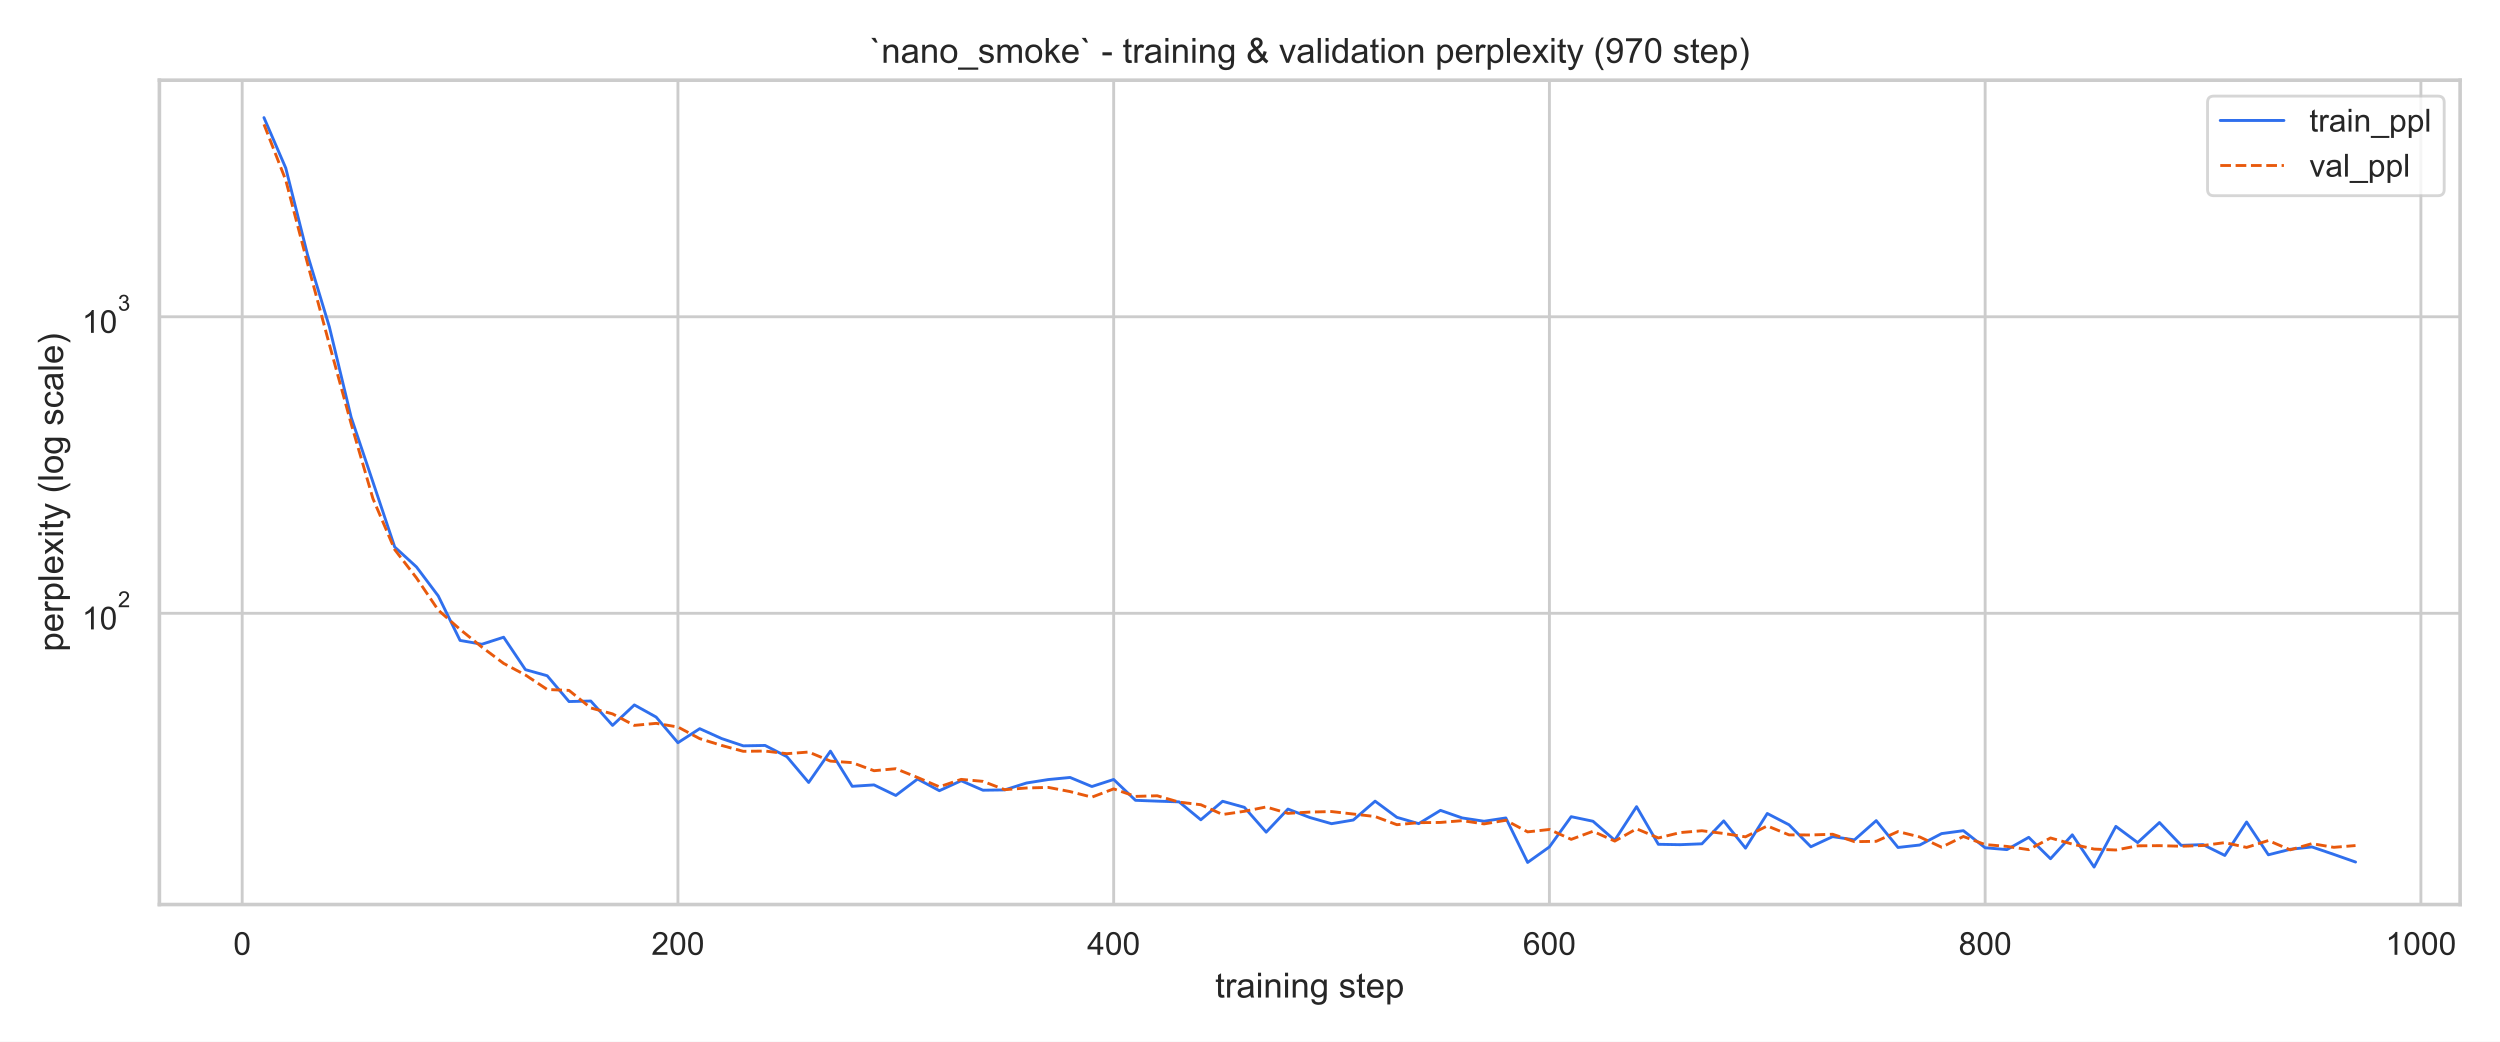
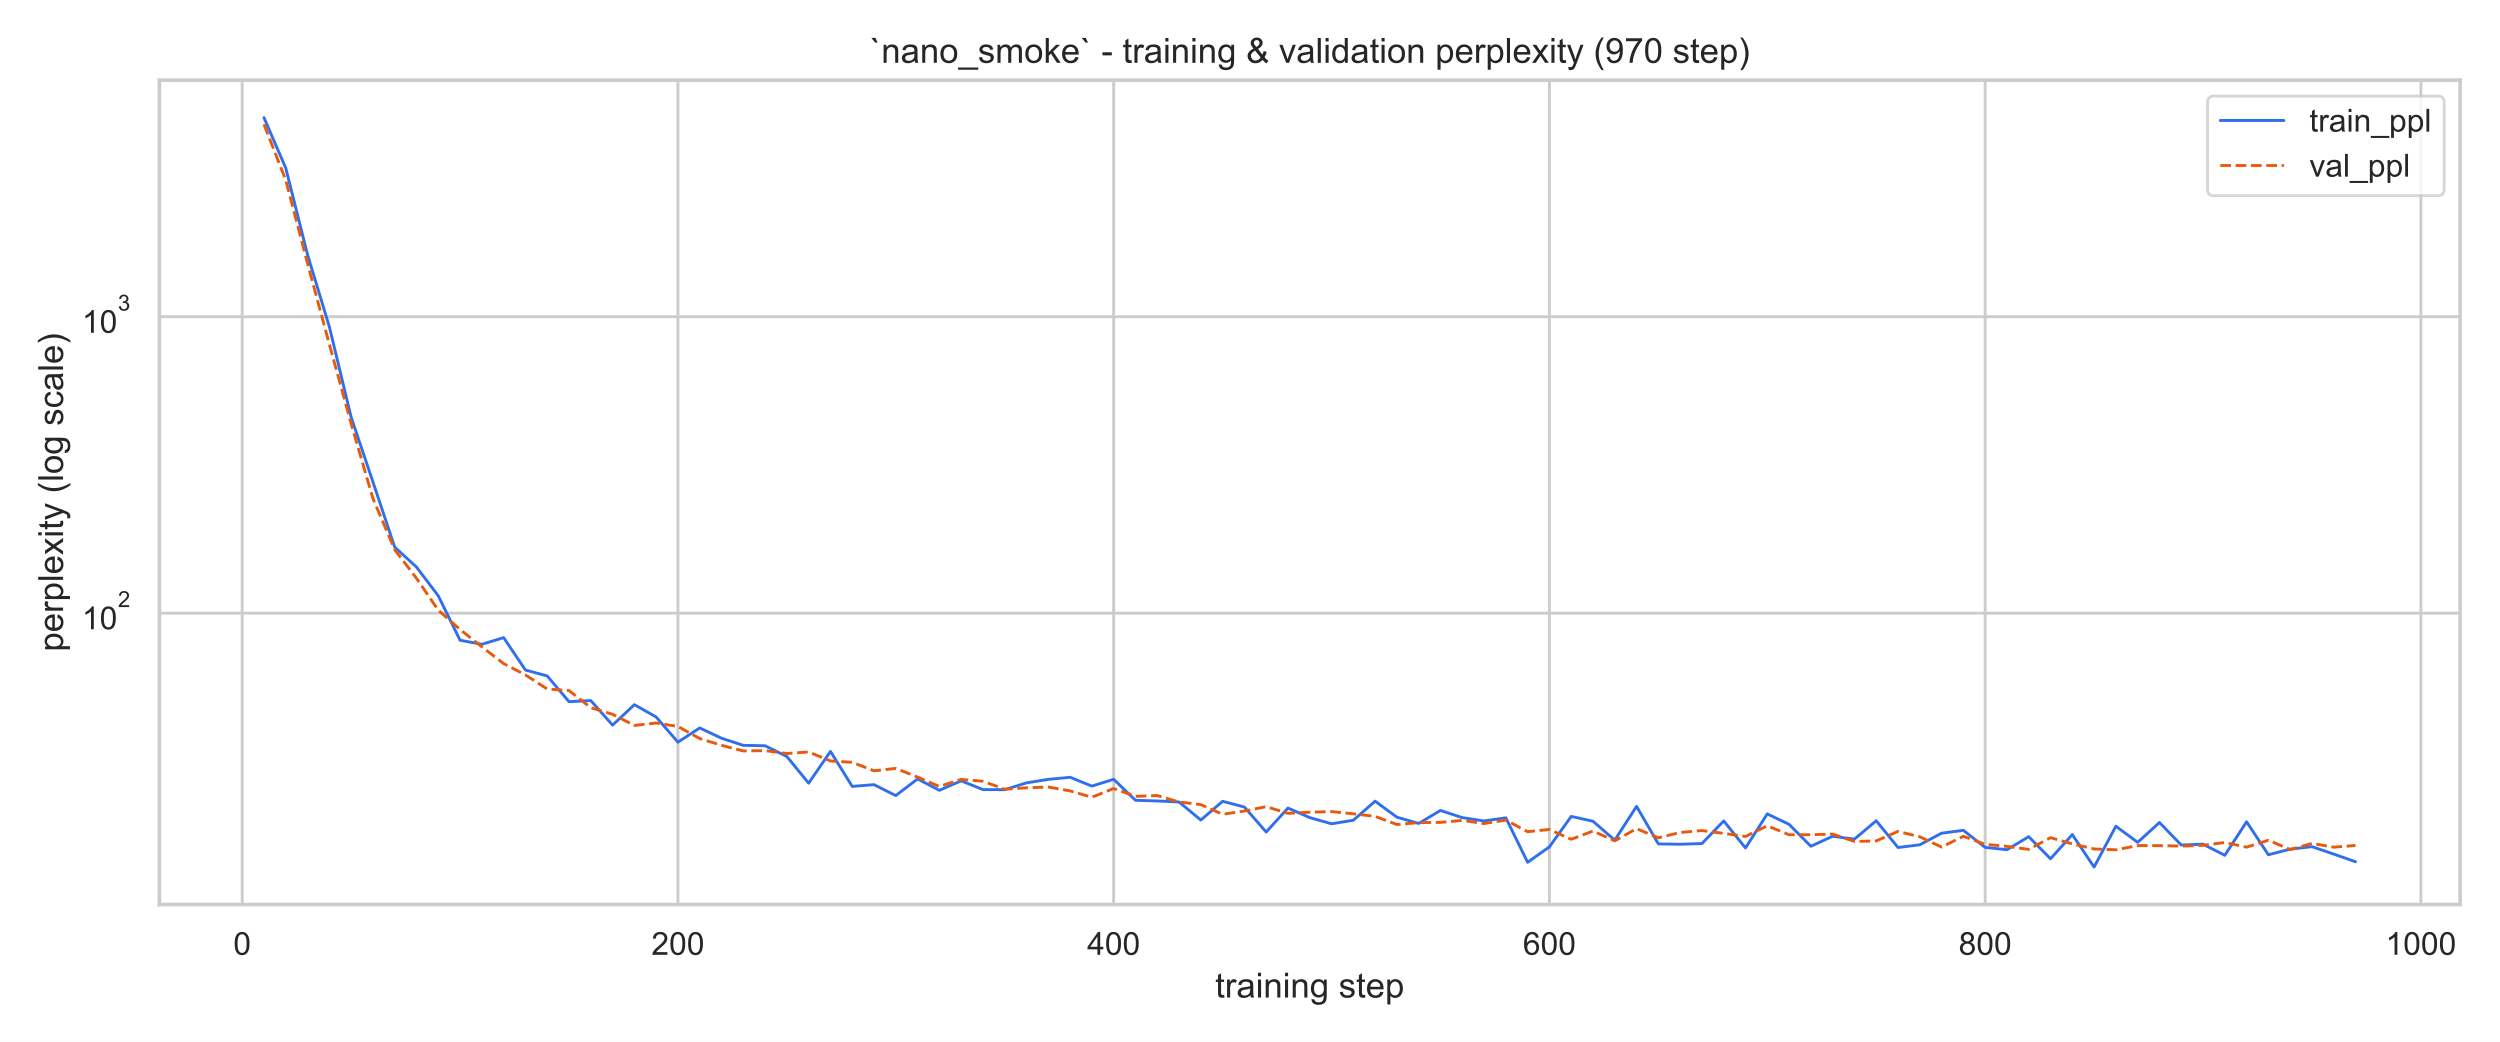
<svg xmlns="http://www.w3.org/2000/svg" xmlns:xlink="http://www.w3.org/1999/xlink" width="864pt" height="360pt" viewBox="0 0 864 360" version="1.1">
  <defs>
    <style type="text/css">*{stroke-linejoin: round; stroke-linecap: butt}</style>
  </defs>
  <g id="figure_1">
    <g id="patch_1">
      <path d="M 0 360  L 864 360  L 864 0  L 0 0  z " style="fill: #ffffff" />
    </g>
    <g id="axes_1">
      <g id="patch_2">
        <path d="M 55.087 312.604  L 850.214 312.604  L 850.214 27.712  L 55.087 27.712  z " style="fill: #ffffff" />
      </g>
      <g id="matplotlib.axis_1">
        <g id="xtick_1">
          <g id="line2d_1">
-             <path d="M 83.7 312.604  L 83.7 27.712  " clip-path="url(#p40134ab607)" style="fill: none; stroke: #cccccc; stroke-linecap: round" />
+             <path d="M 83.7 312.604  L 83.7 27.712  " clip-path="url(#pe32df5a89f)" style="fill: none; stroke: #cccccc; stroke-linecap: round" />
          </g>
          <g id="text_1">
            <g style="fill: #262626" transform="translate(80.64125 329.9773) scale(0.11 -0.11)">
              <defs>
                <path id="ArialMT-30" d="M 266 2259  Q 266 3072 433 3567  Q 600 4063 929 4331  Q 1259 4600 1759 4600  Q 2128 4600 2406 4451  Q 2684 4303 2865 4023  Q 3047 3744 3150 3342  Q 3253 2941 3253 2259  Q 3253 1453 3087 958  Q 2922 463 2592 192  Q 2263 -78 1759 -78  Q 1097 -78 719 397  Q 266 969 266 2259  z M 844 2259  Q 844 1131 1108 757  Q 1372 384 1759 384  Q 2147 384 2411 759  Q 2675 1134 2675 2259  Q 2675 3391 2411 3762  Q 2147 4134 1753 4134  Q 1366 4134 1134 3806  Q 844 3388 844 2259  z " transform="scale(0.015625)" />
              </defs>
              <use xlink:href="#ArialMT-30" />
            </g>
          </g>
        </g>
        <g id="xtick_2">
          <g id="line2d_2">
-             <path d="M 234.292 312.604  L 234.292 27.712  " clip-path="url(#p40134ab607)" style="fill: none; stroke: #cccccc; stroke-linecap: round" />
+             <path d="M 234.292 312.604  L 234.292 27.712  " clip-path="url(#pe32df5a89f)" style="fill: none; stroke: #cccccc; stroke-linecap: round" />
          </g>
          <g id="text_2">
            <g style="fill: #262626" transform="translate(225.1163 329.9773) scale(0.11 -0.11)">
              <defs>
                <path id="ArialMT-32" d="M 3222 541  L 3222 0  L 194 0  Q 188 203 259 391  Q 375 700 629 1000  Q 884 1300 1366 1694  Q 2113 2306 2375 2664  Q 2638 3022 2638 3341  Q 2638 3675 2398 3904  Q 2159 4134 1775 4134  Q 1369 4134 1125 3890  Q 881 3647 878 3216  L 300 3275  Q 359 3922 746 4261  Q 1134 4600 1788 4600  Q 2447 4600 2831 4234  Q 3216 3869 3216 3328  Q 3216 3053 3103 2787  Q 2991 2522 2730 2228  Q 2469 1934 1863 1422  Q 1356 997 1212 845  Q 1069 694 975 541  L 3222 541  z " transform="scale(0.015625)" />
              </defs>
              <use xlink:href="#ArialMT-32" />
              <use xlink:href="#ArialMT-30" transform="translate(55.61523 0)" />
              <use xlink:href="#ArialMT-30" transform="translate(111.2305 0)" />
            </g>
          </g>
        </g>
        <g id="xtick_3">
          <g id="line2d_3">
-             <path d="M 384.884 312.604  L 384.884 27.712  " clip-path="url(#p40134ab607)" style="fill: none; stroke: #cccccc; stroke-linecap: round" />
+             <path d="M 384.884 312.604  L 384.884 27.712  " clip-path="url(#pe32df5a89f)" style="fill: none; stroke: #cccccc; stroke-linecap: round" />
          </g>
          <g id="text_3">
            <g style="fill: #262626" transform="translate(375.7085 329.9773) scale(0.11 -0.11)">
              <defs>
                <path id="ArialMT-34" d="M 2069 0  L 2069 1097  L 81 1097  L 81 1613  L 2172 4581  L 2631 4581  L 2631 1613  L 3250 1613  L 3250 1097  L 2631 1097  L 2631 0  L 2069 0  z M 2069 1613  L 2069 3678  L 634 1613  L 2069 1613  z " transform="scale(0.015625)" />
              </defs>
              <use xlink:href="#ArialMT-34" />
              <use xlink:href="#ArialMT-30" transform="translate(55.61523 0)" />
              <use xlink:href="#ArialMT-30" transform="translate(111.2305 0)" />
            </g>
          </g>
        </g>
        <g id="xtick_4">
          <g id="line2d_4">
-             <path d="M 535.476 312.604  L 535.476 27.712  " clip-path="url(#p40134ab607)" style="fill: none; stroke: #cccccc; stroke-linecap: round" />
+             <path d="M 535.476 312.604  L 535.476 27.712  " clip-path="url(#pe32df5a89f)" style="fill: none; stroke: #cccccc; stroke-linecap: round" />
          </g>
          <g id="text_4">
            <g style="fill: #262626" transform="translate(526.3006 329.9773) scale(0.11 -0.11)">
              <defs>
                <path id="ArialMT-36" d="M 3184 3459  L 2625 3416  Q 2550 3747 2413 3897  Q 2184 4138 1850 4138  Q 1581 4138 1378 3988  Q 1113 3794 959 3422  Q 806 3050 800 2363  Q 1003 2672 1297 2822  Q 1591 2972 1913 2972  Q 2475 2972 2870 2558  Q 3266 2144 3266 1488  Q 3266 1056 3080 686  Q 2894 316 2569 119  Q 2244 -78 1831 -78  Q 1128 -78 684 439  Q 241 956 241 2144  Q 241 3472 731 4075  Q 1159 4600 1884 4600  Q 2425 4600 2770 4297  Q 3116 3994 3184 3459  z M 888 1484  Q 888 1194 1011 928  Q 1134 663 1356 523  Q 1578 384 1822 384  Q 2178 384 2434 671  Q 2691 959 2691 1453  Q 2691 1928 2437 2201  Q 2184 2475 1800 2475  Q 1419 2475 1153 2201  Q 888 1928 888 1484  z " transform="scale(0.015625)" />
              </defs>
              <use xlink:href="#ArialMT-36" />
              <use xlink:href="#ArialMT-30" transform="translate(55.61523 0)" />
              <use xlink:href="#ArialMT-30" transform="translate(111.2305 0)" />
            </g>
          </g>
        </g>
        <g id="xtick_5">
          <g id="line2d_5">
-             <path d="M 686.068 312.604  L 686.068 27.712  " clip-path="url(#p40134ab607)" style="fill: none; stroke: #cccccc; stroke-linecap: round" />
+             <path d="M 686.068 312.604  L 686.068 27.712  " clip-path="url(#pe32df5a89f)" style="fill: none; stroke: #cccccc; stroke-linecap: round" />
          </g>
          <g id="text_5">
            <g style="fill: #262626" transform="translate(676.8927 329.9773) scale(0.11 -0.11)">
              <defs>
                <path id="ArialMT-38" d="M 1131 2484  Q 781 2613 612 2850  Q 444 3088 444 3419  Q 444 3919 803 4259  Q 1163 4600 1759 4600  Q 2359 4600 2725 4251  Q 3091 3903 3091 3403  Q 3091 3084 2923 2848  Q 2756 2613 2416 2484  Q 2838 2347 3058 2040  Q 3278 1734 3278 1309  Q 3278 722 2862 322  Q 2447 -78 1769 -78  Q 1091 -78 675 323  Q 259 725 259 1325  Q 259 1772 486 2073  Q 713 2375 1131 2484  z M 1019 3438  Q 1019 3113 1228 2906  Q 1438 2700 1772 2700  Q 2097 2700 2305 2904  Q 2513 3109 2513 3406  Q 2513 3716 2298 3927  Q 2084 4138 1766 4138  Q 1444 4138 1231 3931  Q 1019 3725 1019 3438  z M 838 1322  Q 838 1081 952 856  Q 1066 631 1291 507  Q 1516 384 1775 384  Q 2178 384 2440 643  Q 2703 903 2703 1303  Q 2703 1709 2433 1975  Q 2163 2241 1756 2241  Q 1359 2241 1098 1978  Q 838 1716 838 1322  z " transform="scale(0.015625)" />
              </defs>
              <use xlink:href="#ArialMT-38" />
              <use xlink:href="#ArialMT-30" transform="translate(55.61523 0)" />
              <use xlink:href="#ArialMT-30" transform="translate(111.2305 0)" />
            </g>
          </g>
        </g>
        <g id="xtick_6">
          <g id="line2d_6">
-             <path d="M 836.66 312.604  L 836.66 27.712  " clip-path="url(#p40134ab607)" style="fill: none; stroke: #cccccc; stroke-linecap: round" />
+             <path d="M 836.66 312.604  L 836.66 27.712  " clip-path="url(#pe32df5a89f)" style="fill: none; stroke: #cccccc; stroke-linecap: round" />
          </g>
          <g id="text_6">
            <g style="fill: #262626" transform="translate(824.4263 329.9773) scale(0.11 -0.11)">
              <defs>
                <path id="ArialMT-31" d="M 2384 0  L 1822 0  L 1822 3584  Q 1619 3391 1289 3197  Q 959 3003 697 2906  L 697 3450  Q 1169 3672 1522 3987  Q 1875 4303 2022 4600  L 2384 4600  L 2384 0  z " transform="scale(0.015625)" />
              </defs>
              <use xlink:href="#ArialMT-31" />
              <use xlink:href="#ArialMT-30" transform="translate(55.61523 0)" />
              <use xlink:href="#ArialMT-30" transform="translate(111.2305 0)" />
              <use xlink:href="#ArialMT-30" transform="translate(166.8457 0)" />
            </g>
          </g>
        </g>
        <g id="text_7">
          <g style="fill: #262626" transform="translate(419.9664 344.753) scale(0.12 -0.12)">
            <defs>
              <path id="ArialMT-74" d="M 1650 503  L 1731 6  Q 1494 -44 1306 -44  Q 1000 -44 831 53  Q 663 150 594 308  Q 525 466 525 972  L 525 2881  L 113 2881  L 113 3319  L 525 3319  L 525 4141  L 1084 4478  L 1084 3319  L 1650 3319  L 1650 2881  L 1084 2881  L 1084 941  Q 1084 700 1114 631  Q 1144 563 1211 522  Q 1278 481 1403 481  Q 1497 481 1650 503  z " transform="scale(0.015625)" />
              <path id="ArialMT-72" d="M 416 0  L 416 3319  L 922 3319  L 922 2816  Q 1116 3169 1280 3281  Q 1444 3394 1641 3394  Q 1925 3394 2219 3213  L 2025 2691  Q 1819 2813 1613 2813  Q 1428 2813 1281 2702  Q 1134 2591 1072 2394  Q 978 2094 978 1738  L 978 0  L 416 0  z " transform="scale(0.015625)" />
              <path id="ArialMT-61" d="M 2588 409  Q 2275 144 1986 34  Q 1697 -75 1366 -75  Q 819 -75 525 192  Q 231 459 231 875  Q 231 1119 342 1320  Q 453 1522 633 1644  Q 813 1766 1038 1828  Q 1203 1872 1538 1913  Q 2219 1994 2541 2106  Q 2544 2222 2544 2253  Q 2544 2597 2384 2738  Q 2169 2928 1744 2928  Q 1347 2928 1158 2789  Q 969 2650 878 2297  L 328 2372  Q 403 2725 575 2942  Q 747 3159 1072 3276  Q 1397 3394 1825 3394  Q 2250 3394 2515 3294  Q 2781 3194 2906 3042  Q 3031 2891 3081 2659  Q 3109 2516 3109 2141  L 3109 1391  Q 3109 606 3145 398  Q 3181 191 3288 0  L 2700 0  Q 2613 175 2588 409  z M 2541 1666  Q 2234 1541 1622 1453  Q 1275 1403 1131 1340  Q 988 1278 909 1158  Q 831 1038 831 891  Q 831 666 1001 516  Q 1172 366 1500 366  Q 1825 366 2078 508  Q 2331 650 2450 897  Q 2541 1088 2541 1459  L 2541 1666  z " transform="scale(0.015625)" />
              <path id="ArialMT-69" d="M 425 3934  L 425 4581  L 988 4581  L 988 3934  L 425 3934  z M 425 0  L 425 3319  L 988 3319  L 988 0  L 425 0  z " transform="scale(0.015625)" />
              <path id="ArialMT-6e" d="M 422 0  L 422 3319  L 928 3319  L 928 2847  Q 1294 3394 1984 3394  Q 2284 3394 2536 3286  Q 2788 3178 2913 3003  Q 3038 2828 3088 2588  Q 3119 2431 3119 2041  L 3119 0  L 2556 0  L 2556 2019  Q 2556 2363 2490 2533  Q 2425 2703 2258 2804  Q 2091 2906 1866 2906  Q 1506 2906 1245 2678  Q 984 2450 984 1813  L 984 0  L 422 0  z " transform="scale(0.015625)" />
              <path id="ArialMT-67" d="M 319 -275  L 866 -356  Q 900 -609 1056 -725  Q 1266 -881 1628 -881  Q 2019 -881 2231 -725  Q 2444 -569 2519 -288  Q 2563 -116 2559 434  Q 2191 0 1641 0  Q 956 0 581 494  Q 206 988 206 1678  Q 206 2153 378 2554  Q 550 2956 876 3175  Q 1203 3394 1644 3394  Q 2231 3394 2613 2919  L 2613 3319  L 3131 3319  L 3131 450  Q 3131 -325 2973 -648  Q 2816 -972 2473 -1159  Q 2131 -1347 1631 -1347  Q 1038 -1347 672 -1080  Q 306 -813 319 -275  z M 784 1719  Q 784 1066 1043 766  Q 1303 466 1694 466  Q 2081 466 2343 764  Q 2606 1063 2606 1700  Q 2606 2309 2336 2618  Q 2066 2928 1684 2928  Q 1309 2928 1046 2623  Q 784 2319 784 1719  z " transform="scale(0.015625)" />
              <path id="ArialMT-20" transform="scale(0.015625)" />
              <path id="ArialMT-73" d="M 197 991  L 753 1078  Q 800 744 1014 566  Q 1228 388 1613 388  Q 2000 388 2187 545  Q 2375 703 2375 916  Q 2375 1106 2209 1216  Q 2094 1291 1634 1406  Q 1016 1563 777 1677  Q 538 1791 414 1992  Q 291 2194 291 2438  Q 291 2659 392 2848  Q 494 3038 669 3163  Q 800 3259 1026 3326  Q 1253 3394 1513 3394  Q 1903 3394 2198 3281  Q 2494 3169 2634 2976  Q 2775 2784 2828 2463  L 2278 2388  Q 2241 2644 2061 2787  Q 1881 2931 1553 2931  Q 1166 2931 1000 2803  Q 834 2675 834 2503  Q 834 2394 903 2306  Q 972 2216 1119 2156  Q 1203 2125 1616 2013  Q 2213 1853 2448 1751  Q 2684 1650 2818 1456  Q 2953 1263 2953 975  Q 2953 694 2789 445  Q 2625 197 2315 61  Q 2006 -75 1616 -75  Q 969 -75 630 194  Q 291 463 197 991  z " transform="scale(0.015625)" />
              <path id="ArialMT-65" d="M 2694 1069  L 3275 997  Q 3138 488 2766 206  Q 2394 -75 1816 -75  Q 1088 -75 661 373  Q 234 822 234 1631  Q 234 2469 665 2931  Q 1097 3394 1784 3394  Q 2450 3394 2872 2941  Q 3294 2488 3294 1666  Q 3294 1616 3291 1516  L 816 1516  Q 847 969 1125 678  Q 1403 388 1819 388  Q 2128 388 2347 550  Q 2566 713 2694 1069  z M 847 1978  L 2700 1978  Q 2663 2397 2488 2606  Q 2219 2931 1791 2931  Q 1403 2931 1139 2672  Q 875 2413 847 1978  z " transform="scale(0.015625)" />
              <path id="ArialMT-70" d="M 422 -1272  L 422 3319  L 934 3319  L 934 2888  Q 1116 3141 1344 3267  Q 1572 3394 1897 3394  Q 2322 3394 2647 3175  Q 2972 2956 3137 2557  Q 3303 2159 3303 1684  Q 3303 1175 3120 767  Q 2938 359 2589 142  Q 2241 -75 1856 -75  Q 1575 -75 1351 44  Q 1128 163 984 344  L 984 -1272  L 422 -1272  z M 931 1641  Q 931 1000 1190 694  Q 1450 388 1819 388  Q 2194 388 2461 705  Q 2728 1022 2728 1688  Q 2728 2322 2467 2637  Q 2206 2953 1844 2953  Q 1484 2953 1207 2617  Q 931 2281 931 1641  z " transform="scale(0.015625)" />
            </defs>
            <use xlink:href="#ArialMT-74" />
            <use xlink:href="#ArialMT-72" transform="translate(27.7832 0)" />
            <use xlink:href="#ArialMT-61" transform="translate(61.08398 0)" />
            <use xlink:href="#ArialMT-69" transform="translate(116.6992 0)" />
            <use xlink:href="#ArialMT-6e" transform="translate(138.916 0)" />
            <use xlink:href="#ArialMT-69" transform="translate(194.5312 0)" />
            <use xlink:href="#ArialMT-6e" transform="translate(216.748 0)" />
            <use xlink:href="#ArialMT-67" transform="translate(272.3633 0)" />
            <use xlink:href="#ArialMT-20" transform="translate(327.9785 0)" />
            <use xlink:href="#ArialMT-73" transform="translate(355.7617 0)" />
            <use xlink:href="#ArialMT-74" transform="translate(405.7617 0)" />
            <use xlink:href="#ArialMT-65" transform="translate(433.5449 0)" />
            <use xlink:href="#ArialMT-70" transform="translate(489.1602 0)" />
          </g>
        </g>
      </g>
      <g id="matplotlib.axis_2">
        <g id="ytick_1">
          <g id="line2d_7">
-             <path d="M 55.087 211.958  L 850.214 211.958  " clip-path="url(#p40134ab607)" style="fill: none; stroke: #cccccc; stroke-linecap: round" />
+             <path d="M 55.087 211.905  L 850.214 211.905  " clip-path="url(#pe32df5a89f)" style="fill: none; stroke: #cccccc; stroke-linecap: round" />
          </g>
          <g id="text_8">
-             <g style="fill: #262626" transform="translate(28.31726 217.6302) scale(0.11 -0.11)">
+             <g style="fill: #262626" transform="translate(28.31726 217.5766) scale(0.11 -0.11)">
              <use xlink:href="#ArialMT-31" transform="translate(0 0.99375)" />
              <use xlink:href="#ArialMT-30" transform="translate(55.61523 0.99375)" />
              <use xlink:href="#ArialMT-32" transform="translate(112.9728 70.6875) scale(0.7)" />
            </g>
          </g>
        </g>
        <g id="ytick_2">
          <g id="line2d_8">
-             <path d="M 55.087 109.471  L 850.214 109.471  " clip-path="url(#p40134ab607)" style="fill: none; stroke: #cccccc; stroke-linecap: round" />
+             <path d="M 55.087 109.45  L 850.214 109.45  " clip-path="url(#pe32df5a89f)" style="fill: none; stroke: #cccccc; stroke-linecap: round" />
          </g>
          <g id="text_9">
-             <g style="fill: #262626" transform="translate(28.31726 115.1429) scale(0.11 -0.11)">
+             <g style="fill: #262626" transform="translate(28.31726 115.1214) scale(0.11 -0.11)">
              <defs>
                <path id="ArialMT-33" d="M 269 1209  L 831 1284  Q 928 806 1161 595  Q 1394 384 1728 384  Q 2125 384 2398 659  Q 2672 934 2672 1341  Q 2672 1728 2419 1979  Q 2166 2231 1775 2231  Q 1616 2231 1378 2169  L 1441 2663  Q 1497 2656 1531 2656  Q 1891 2656 2178 2843  Q 2466 3031 2466 3422  Q 2466 3731 2256 3934  Q 2047 4138 1716 4138  Q 1388 4138 1169 3931  Q 950 3725 888 3313  L 325 3413  Q 428 3978 793 4289  Q 1159 4600 1703 4600  Q 2078 4600 2393 4439  Q 2709 4278 2876 4000  Q 3044 3722 3044 3409  Q 3044 3113 2884 2869  Q 2725 2625 2413 2481  Q 2819 2388 3044 2092  Q 3269 1797 3269 1353  Q 3269 753 2831 336  Q 2394 -81 1725 -81  Q 1122 -81 723 278  Q 325 638 269 1209  z " transform="scale(0.015625)" />
              </defs>
              <use xlink:href="#ArialMT-31" transform="translate(0 0.99375)" />
              <use xlink:href="#ArialMT-30" transform="translate(55.61523 0.99375)" />
              <use xlink:href="#ArialMT-33" transform="translate(112.9728 70.6875) scale(0.7)" />
            </g>
          </g>
        </g>
        <g id="ytick_3" />
        <g id="ytick_4" />
        <g id="ytick_5" />
        <g id="ytick_6" />
        <g id="ytick_7" />
        <g id="ytick_8" />
        <g id="ytick_9" />
        <g id="ytick_10" />
        <g id="ytick_11" />
        <g id="ytick_12" />
        <g id="ytick_13" />
        <g id="ytick_14" />
        <g id="ytick_15" />
        <g id="ytick_16" />
        <g id="ytick_17" />
        <g id="ytick_18" />
        <g id="ytick_19" />
        <g id="ytick_20" />
        <g id="ytick_21" />
        <g id="ytick_22" />
        <g id="ytick_23" />
        <g id="text_10">
          <g style="fill: #262626" transform="translate(21.79164 225.1772) rotate(-90) scale(0.12 -0.12)">
            <defs>
              <path id="ArialMT-6c" d="M 409 0  L 409 4581  L 972 4581  L 972 0  L 409 0  z " transform="scale(0.015625)" />
              <path id="ArialMT-78" d="M 47 0  L 1259 1725  L 138 3319  L 841 3319  L 1350 2541  Q 1494 2319 1581 2169  Q 1719 2375 1834 2534  L 2394 3319  L 3066 3319  L 1919 1756  L 3153 0  L 2463 0  L 1781 1031  L 1600 1309  L 728 0  L 47 0  z " transform="scale(0.015625)" />
              <path id="ArialMT-79" d="M 397 -1278  L 334 -750  Q 519 -800 656 -800  Q 844 -800 956 -737  Q 1069 -675 1141 -563  Q 1194 -478 1313 -144  Q 1328 -97 1363 -6  L 103 3319  L 709 3319  L 1400 1397  Q 1534 1031 1641 628  Q 1738 1016 1872 1384  L 2581 3319  L 3144 3319  L 1881 -56  Q 1678 -603 1566 -809  Q 1416 -1088 1222 -1217  Q 1028 -1347 759 -1347  Q 597 -1347 397 -1278  z " transform="scale(0.015625)" />
              <path id="ArialMT-28" d="M 1497 -1347  Q 1031 -759 709 28  Q 388 816 388 1659  Q 388 2403 628 3084  Q 909 3875 1497 4659  L 1900 4659  Q 1522 4009 1400 3731  Q 1209 3300 1100 2831  Q 966 2247 966 1656  Q 966 153 1900 -1347  L 1497 -1347  z " transform="scale(0.015625)" />
              <path id="ArialMT-6f" d="M 213 1659  Q 213 2581 725 3025  Q 1153 3394 1769 3394  Q 2453 3394 2887 2945  Q 3322 2497 3322 1706  Q 3322 1066 3130 698  Q 2938 331 2570 128  Q 2203 -75 1769 -75  Q 1072 -75 642 372  Q 213 819 213 1659  z M 791 1659  Q 791 1022 1069 705  Q 1347 388 1769 388  Q 2188 388 2466 706  Q 2744 1025 2744 1678  Q 2744 2294 2464 2611  Q 2184 2928 1769 2928  Q 1347 2928 1069 2612  Q 791 2297 791 1659  z " transform="scale(0.015625)" />
              <path id="ArialMT-63" d="M 2588 1216  L 3141 1144  Q 3050 572 2676 248  Q 2303 -75 1759 -75  Q 1078 -75 664 370  Q 250 816 250 1647  Q 250 2184 428 2587  Q 606 2991 970 3192  Q 1334 3394 1763 3394  Q 2303 3394 2647 3120  Q 2991 2847 3088 2344  L 2541 2259  Q 2463 2594 2264 2762  Q 2066 2931 1784 2931  Q 1359 2931 1093 2626  Q 828 2322 828 1663  Q 828 994 1084 691  Q 1341 388 1753 388  Q 2084 388 2306 591  Q 2528 794 2588 1216  z " transform="scale(0.015625)" />
              <path id="ArialMT-29" d="M 791 -1347  L 388 -1347  Q 1322 153 1322 1656  Q 1322 2244 1188 2822  Q 1081 3291 891 3722  Q 769 4003 388 4659  L 791 4659  Q 1378 3875 1659 3084  Q 1900 2403 1900 1659  Q 1900 816 1576 28  Q 1253 -759 791 -1347  z " transform="scale(0.015625)" />
            </defs>
            <use xlink:href="#ArialMT-70" />
            <use xlink:href="#ArialMT-65" transform="translate(55.61523 0)" />
            <use xlink:href="#ArialMT-72" transform="translate(111.2305 0)" />
            <use xlink:href="#ArialMT-70" transform="translate(144.5312 0)" />
            <use xlink:href="#ArialMT-6c" transform="translate(200.1465 0)" />
            <use xlink:href="#ArialMT-65" transform="translate(222.3633 0)" />
            <use xlink:href="#ArialMT-78" transform="translate(277.9785 0)" />
            <use xlink:href="#ArialMT-69" transform="translate(327.9785 0)" />
            <use xlink:href="#ArialMT-74" transform="translate(350.1953 0)" />
            <use xlink:href="#ArialMT-79" transform="translate(377.9785 0)" />
            <use xlink:href="#ArialMT-20" transform="translate(427.9785 0)" />
            <use xlink:href="#ArialMT-28" transform="translate(455.7617 0)" />
            <use xlink:href="#ArialMT-6c" transform="translate(489.0625 0)" />
            <use xlink:href="#ArialMT-6f" transform="translate(511.2793 0)" />
            <use xlink:href="#ArialMT-67" transform="translate(566.8945 0)" />
            <use xlink:href="#ArialMT-20" transform="translate(622.5098 0)" />
            <use xlink:href="#ArialMT-73" transform="translate(650.293 0)" />
            <use xlink:href="#ArialMT-63" transform="translate(700.293 0)" />
            <use xlink:href="#ArialMT-61" transform="translate(750.293 0)" />
            <use xlink:href="#ArialMT-6c" transform="translate(805.9082 0)" />
            <use xlink:href="#ArialMT-65" transform="translate(828.125 0)" />
            <use xlink:href="#ArialMT-29" transform="translate(883.7402 0)" />
          </g>
        </g>
      </g>
      <g id="line2d_9">
-         <path d="M 91.229 40.662  L 98.759 58.09  L 106.289 88.059  L 113.818 112.933  L 121.348 144.185  L 128.877 166.569  L 136.407 189.042  L 143.937 195.941  L 151.466 205.965  L 158.996 221.323  L 166.525 222.654  L 174.055 220.227  L 181.585 231.431  L 189.114 233.542  L 196.644 242.453  L 204.173 242.277  L 211.703 250.692  L 219.233 243.625  L 226.762 247.82  L 234.292 256.682  L 241.821 251.83  L 249.351 255.23  L 256.881 257.764  L 264.41 257.624  L 271.94 261.502  L 279.47 270.423  L 286.999 259.594  L 294.529 271.75  L 302.058 271.264  L 309.588 274.913  L 317.118 269.233  L 324.647 273.261  L 332.177 269.815  L 339.706 273.097  L 347.236 272.989  L 354.766 270.604  L 362.295 269.413  L 369.825 268.693  L 377.354 271.822  L 384.884 269.386  L 392.414 276.587  L 399.943 276.873  L 407.473 277.12  L 415.002 283.314  L 422.532 276.917  L 430.062 279.013  L 437.591 287.589  L 445.121 279.617  L 452.65 282.527  L 460.18 284.668  L 467.71 283.397  L 475.239 276.882  L 482.769 282.472  L 490.298 284.652  L 497.828 280.062  L 505.358 282.686  L 512.887 283.82  L 520.417 282.686  L 527.947 298.061  L 535.476 292.694  L 543.006 282.245  L 550.535 283.822  L 558.065 290.395  L 565.595 278.783  L 573.124 291.791  L 580.654 291.921  L 588.183 291.623  L 595.713 283.708  L 603.243 293.117  L 610.772 281.144  L 618.302 285.048  L 625.831 292.639  L 633.361 289.14  L 640.891 290.255  L 648.42 283.616  L 655.95 292.886  L 663.479 292.035  L 671.009 288.094  L 678.539 287.084  L 686.068 292.986  L 693.598 293.625  L 701.127 289.386  L 708.657 296.779  L 716.187 288.517  L 723.716 299.654  L 731.246 285.596  L 738.775 291.196  L 746.305 284.266  L 753.835 292.158  L 761.364 291.901  L 768.894 295.642  L 776.423 284.082  L 783.953 295.416  L 791.483 293.522  L 799.012 292.7  L 806.542 295.272  L 814.072 297.915  " clip-path="url(#p40134ab607)" style="fill: none; stroke: #2f6fed; stroke-linecap: round" />
+         <path d="M 91.229 40.662  L 98.759 58.085  L 106.289 88.045  L 113.818 112.91  L 121.348 144.15  L 128.877 166.526  L 136.407 189.1  L 143.937 195.984  L 151.466 205.917  L 158.996 221.267  L 166.525 222.662  L 174.055 220.368  L 181.585 231.558  L 189.114 233.612  L 196.644 242.493  L 204.173 242.113  L 211.703 250.607  L 219.233 243.536  L 226.762 247.796  L 234.292 256.492  L 241.821 251.576  L 249.351 255.131  L 256.881 257.588  L 264.41 257.734  L 271.94 261.457  L 279.47 270.663  L 286.999 259.687  L 294.529 271.775  L 302.058 271.176  L 309.588 274.948  L 317.118 269.198  L 324.647 273.125  L 332.177 269.849  L 339.706 272.883  L 347.236 272.915  L 354.766 270.563  L 362.295 269.354  L 369.825 268.621  L 377.354 271.68  L 384.884 269.326  L 392.414 276.582  L 399.943 276.817  L 407.473 277.154  L 415.002 283.412  L 422.532 276.927  L 430.062 278.911  L 437.591 287.546  L 445.121 279.26  L 452.65 282.569  L 460.18 284.7  L 467.71 283.475  L 475.239 276.884  L 482.769 282.416  L 490.298 284.585  L 497.828 280.093  L 505.358 282.572  L 512.887 283.72  L 520.417 282.642  L 527.947 298.015  L 535.476 292.684  L 543.006 282.157  L 550.535 283.823  L 558.065 290.357  L 565.595 278.684  L 573.124 291.655  L 580.654 291.77  L 588.183 291.532  L 595.713 283.713  L 603.243 293.054  L 610.772 281.286  L 618.302 284.886  L 625.831 292.47  L 633.361 289.017  L 640.891 290.006  L 648.42 283.656  L 655.95 292.896  L 663.479 291.958  L 671.009 287.952  L 678.539 286.968  L 686.068 292.855  L 693.598 293.661  L 701.127 289.165  L 708.657 296.791  L 716.187 288.421  L 723.716 299.654  L 731.246 285.539  L 738.775 291.113  L 746.305 284.262  L 753.835 292.035  L 761.364 291.744  L 768.894 295.59  L 776.423 284.012  L 783.953 295.407  L 791.483 293.471  L 799.012 292.607  L 806.542 295.171  L 814.072 297.822  " clip-path="url(#pe32df5a89f)" style="fill: none; stroke: #2f6fed; stroke-linecap: round" />
      </g>
      <g id="line2d_10">
-         <path d="M 91.229 42.986  L 98.759 62.269  L 106.289 91.092  L 113.818 118.987  L 121.348 146.417  L 128.877 172.298  L 136.407 189.942  L 143.937 199.731  L 151.466 210.867  L 158.996 217.518  L 166.525 223.626  L 174.055 229.276  L 181.585 233.281  L 189.114 238.289  L 196.644 238.6  L 204.173 244.669  L 211.703 246.722  L 219.233 250.691  L 226.762 249.99  L 234.292 251.258  L 241.821 255.275  L 249.351 257.613  L 256.881 259.656  L 264.41 259.559  L 271.94 260.476  L 279.47 259.901  L 286.999 263.034  L 294.529 263.566  L 302.058 266.358  L 309.588 265.667  L 317.118 268.704  L 324.647 271.922  L 332.177 269.357  L 339.706 270.036  L 347.236 272.916  L 354.766 272.326  L 362.295 272.127  L 369.825 273.572  L 377.354 275.497  L 384.884 272.637  L 392.414 275.233  L 399.943 275.015  L 407.473 277.215  L 415.002 278.112  L 422.532 281.497  L 430.062 280.381  L 437.591 278.887  L 445.121 281.1  L 452.65 280.653  L 460.18 280.473  L 467.71 281.333  L 475.239 282.196  L 482.769 285.019  L 490.298 284.307  L 497.828 284.237  L 505.358 283.617  L 512.887 284.741  L 520.417 283.495  L 527.947 287.498  L 535.476 286.666  L 543.006 290.081  L 550.535 287.296  L 558.065 290.684  L 565.595 286.431  L 573.124 289.598  L 580.654 287.741  L 588.183 287.103  L 595.713 288.052  L 603.243 289.215  L 610.772 285.433  L 618.302 288.542  L 625.831 288.563  L 633.361 288.316  L 640.891 290.879  L 648.42 290.757  L 655.95 287.39  L 663.479 289.261  L 671.009 292.797  L 678.539 289.089  L 686.068 291.879  L 693.598 292.522  L 701.127 293.64  L 708.657 289.602  L 716.187 291.723  L 723.716 293.442  L 731.246 293.76  L 738.775 292.317  L 746.305 292.258  L 753.835 292.464  L 761.364 292.207  L 768.894 291.208  L 776.423 292.867  L 783.953 290.488  L 791.483 293.71  L 799.012 291.562  L 806.542 292.839  L 814.072 292.22  " clip-path="url(#p40134ab607)" style="fill: none; stroke-dasharray: 3.7,1.6; stroke-dashoffset: 0; stroke: #e8590c" />
+         <path d="M 91.229 42.985  L 98.759 62.262  L 106.289 91.076  L 113.818 118.962  L 121.348 146.383  L 128.877 172.258  L 136.407 189.965  L 143.937 199.854  L 151.466 210.886  L 158.996 217.558  L 166.525 223.541  L 174.055 229.326  L 181.585 233.259  L 189.114 238.107  L 196.644 238.648  L 204.173 244.595  L 211.703 246.863  L 219.233 250.716  L 226.762 249.883  L 234.292 251.066  L 241.821 255.239  L 249.351 257.58  L 256.881 259.526  L 264.41 259.416  L 271.94 260.414  L 279.47 259.868  L 286.999 262.986  L 294.529 263.454  L 302.058 266.396  L 309.588 265.562  L 317.118 268.563  L 324.647 271.802  L 332.177 269.365  L 339.706 269.998  L 347.236 272.741  L 354.766 272.271  L 362.295 271.997  L 369.825 273.338  L 377.354 275.517  L 384.884 272.521  L 392.414 275.204  L 399.943 274.947  L 407.473 277.158  L 415.002 278.071  L 422.532 281.416  L 430.062 280.289  L 437.591 278.788  L 445.121 281.085  L 452.65 280.698  L 460.18 280.484  L 467.71 281.255  L 475.239 282.143  L 482.769 284.958  L 490.298 284.296  L 497.828 284.215  L 505.358 283.538  L 512.887 284.631  L 520.417 283.406  L 527.947 287.435  L 535.476 286.662  L 543.006 290.059  L 550.535 287.217  L 558.065 290.602  L 565.595 286.386  L 573.124 289.539  L 580.654 287.701  L 588.183 287.042  L 595.713 288.013  L 603.243 289.084  L 610.772 285.39  L 618.302 288.494  L 625.831 288.473  L 633.361 288.253  L 640.891 290.803  L 648.42 290.628  L 655.95 287.332  L 663.479 289.187  L 671.009 292.742  L 678.539 289.02  L 686.068 291.792  L 693.598 292.51  L 701.127 293.543  L 708.657 289.499  L 716.187 291.644  L 723.716 293.398  L 731.246 293.693  L 738.775 292.238  L 746.305 292.256  L 753.835 292.402  L 761.364 292.149  L 768.894 291.161  L 776.423 292.78  L 783.953 290.39  L 791.483 293.607  L 799.012 291.482  L 806.542 292.784  L 814.072 292.191  " clip-path="url(#pe32df5a89f)" style="fill: none; stroke-dasharray: 3.7,1.6; stroke-dashoffset: 0; stroke: #e8590c" />
      </g>
      <g id="patch_3">
        <path d="M 55.087 312.604  L 55.087 27.712  " style="fill: none; stroke: #cccccc; stroke-width: 1.25; stroke-linejoin: miter; stroke-linecap: square" />
      </g>
      <g id="patch_4">
        <path d="M 850.214 312.604  L 850.214 27.712  " style="fill: none; stroke: #cccccc; stroke-width: 1.25; stroke-linejoin: miter; stroke-linecap: square" />
      </g>
      <g id="patch_5">
        <path d="M 55.087 312.604  L 850.214 312.604  " style="fill: none; stroke: #cccccc; stroke-width: 1.25; stroke-linejoin: miter; stroke-linecap: square" />
      </g>
      <g id="patch_6">
        <path d="M 55.087 27.712  L 850.214 27.712  " style="fill: none; stroke: #cccccc; stroke-width: 1.25; stroke-linejoin: miter; stroke-linecap: square" />
      </g>
      <g id="text_11">
        <g style="fill: #262626" transform="translate(300.5842 21.7125) scale(0.12 -0.12)">
          <defs>
            <path id="ArialMT-60" d="M 1453 3731  L 1000 3731  L 278 4606  L 1031 4606  L 1453 3731  z " transform="scale(0.015625)" />
            <path id="ArialMT-5f" d="M -97 -1272  L -97 -866  L 3631 -866  L 3631 -1272  L -97 -1272  z " transform="scale(0.015625)" />
            <path id="ArialMT-6d" d="M 422 0  L 422 3319  L 925 3319  L 925 2853  Q 1081 3097 1340 3245  Q 1600 3394 1931 3394  Q 2300 3394 2536 3241  Q 2772 3088 2869 2813  Q 3263 3394 3894 3394  Q 4388 3394 4653 3120  Q 4919 2847 4919 2278  L 4919 0  L 4359 0  L 4359 2091  Q 4359 2428 4304 2576  Q 4250 2725 4106 2815  Q 3963 2906 3769 2906  Q 3419 2906 3187 2673  Q 2956 2441 2956 1928  L 2956 0  L 2394 0  L 2394 2156  Q 2394 2531 2256 2718  Q 2119 2906 1806 2906  Q 1569 2906 1367 2781  Q 1166 2656 1075 2415  Q 984 2175 984 1722  L 984 0  L 422 0  z " transform="scale(0.015625)" />
            <path id="ArialMT-6b" d="M 425 0  L 425 4581  L 988 4581  L 988 1969  L 2319 3319  L 3047 3319  L 1778 2088  L 3175 0  L 2481 0  L 1384 1697  L 988 1316  L 988 0  L 425 0  z " transform="scale(0.015625)" />
            <path id="ArialMT-2d" d="M 203 1375  L 203 1941  L 1931 1941  L 1931 1375  L 203 1375  z " transform="scale(0.015625)" />
            <path id="ArialMT-26" d="M 3041 541  Q 2763 231 2434 76  Q 2106 -78 1725 -78  Q 1022 -78 609 397  Q 275 784 275 1263  Q 275 1688 548 2030  Q 822 2372 1366 2631  Q 1056 2988 953 3209  Q 850 3431 850 3638  Q 850 4050 1173 4354  Q 1497 4659 1988 4659  Q 2456 4659 2754 4371  Q 3053 4084 3053 3681  Q 3053 3028 2188 2566  L 3009 1519  Q 3150 1794 3228 2156  L 3813 2031  Q 3663 1431 3406 1044  Q 3722 625 4122 341  L 3744 -106  Q 3403 113 3041 541  z M 1897 2928  Q 2263 3144 2370 3306  Q 2478 3469 2478 3666  Q 2478 3900 2329 4048  Q 2181 4197 1959 4197  Q 1731 4197 1579 4050  Q 1428 3903 1428 3691  Q 1428 3584 1483 3467  Q 1538 3350 1647 3219  L 1897 2928  z M 2688 984  L 1656 2263  Q 1200 1991 1040 1758  Q 881 1525 881 1297  Q 881 1019 1103 719  Q 1325 419 1731 419  Q 1984 419 2254 576  Q 2525 734 2688 984  z " transform="scale(0.015625)" />
            <path id="ArialMT-76" d="M 1344 0  L 81 3319  L 675 3319  L 1388 1331  Q 1503 1009 1600 663  Q 1675 925 1809 1294  L 2547 3319  L 3125 3319  L 1869 0  L 1344 0  z " transform="scale(0.015625)" />
            <path id="ArialMT-64" d="M 2575 0  L 2575 419  Q 2259 -75 1647 -75  Q 1250 -75 917 144  Q 584 363 401 755  Q 219 1147 219 1656  Q 219 2153 384 2558  Q 550 2963 881 3178  Q 1213 3394 1622 3394  Q 1922 3394 2156 3267  Q 2391 3141 2538 2938  L 2538 4581  L 3097 4581  L 3097 0  L 2575 0  z M 797 1656  Q 797 1019 1065 703  Q 1334 388 1700 388  Q 2069 388 2326 689  Q 2584 991 2584 1609  Q 2584 2291 2321 2609  Q 2059 2928 1675 2928  Q 1300 2928 1048 2622  Q 797 2316 797 1656  z " transform="scale(0.015625)" />
            <path id="ArialMT-39" d="M 350 1059  L 891 1109  Q 959 728 1153 556  Q 1347 384 1650 384  Q 1909 384 2104 503  Q 2300 622 2425 820  Q 2550 1019 2634 1356  Q 2719 1694 2719 2044  Q 2719 2081 2716 2156  Q 2547 1888 2255 1720  Q 1963 1553 1622 1553  Q 1053 1553 659 1965  Q 266 2378 266 3053  Q 266 3750 677 4175  Q 1088 4600 1706 4600  Q 2153 4600 2523 4359  Q 2894 4119 3086 3673  Q 3278 3228 3278 2384  Q 3278 1506 3087 986  Q 2897 466 2520 194  Q 2144 -78 1638 -78  Q 1100 -78 759 220  Q 419 519 350 1059  z M 2653 3081  Q 2653 3566 2395 3850  Q 2138 4134 1775 4134  Q 1400 4134 1122 3828  Q 844 3522 844 3034  Q 844 2597 1108 2323  Q 1372 2050 1759 2050  Q 2150 2050 2401 2323  Q 2653 2597 2653 3081  z " transform="scale(0.015625)" />
            <path id="ArialMT-37" d="M 303 3981  L 303 4522  L 3269 4522  L 3269 4084  Q 2831 3619 2401 2847  Q 1972 2075 1738 1259  Q 1569 684 1522 0  L 944 0  Q 953 541 1156 1306  Q 1359 2072 1739 2783  Q 2119 3494 2547 3981  L 303 3981  z " transform="scale(0.015625)" />
          </defs>
          <use xlink:href="#ArialMT-60" />
          <use xlink:href="#ArialMT-6e" transform="translate(33.30078 0)" />
          <use xlink:href="#ArialMT-61" transform="translate(88.91602 0)" />
          <use xlink:href="#ArialMT-6e" transform="translate(144.5312 0)" />
          <use xlink:href="#ArialMT-6f" transform="translate(200.1465 0)" />
          <use xlink:href="#ArialMT-5f" transform="translate(255.7617 0)" />
          <use xlink:href="#ArialMT-73" transform="translate(311.377 0)" />
          <use xlink:href="#ArialMT-6d" transform="translate(361.377 0)" />
          <use xlink:href="#ArialMT-6f" transform="translate(444.6777 0)" />
          <use xlink:href="#ArialMT-6b" transform="translate(500.293 0)" />
          <use xlink:href="#ArialMT-65" transform="translate(550.293 0)" />
          <use xlink:href="#ArialMT-60" transform="translate(605.9082 0)" />
          <use xlink:href="#ArialMT-20" transform="translate(639.209 0)" />
          <use xlink:href="#ArialMT-2d" transform="translate(666.9922 0)" />
          <use xlink:href="#ArialMT-20" transform="translate(700.293 0)" />
          <use xlink:href="#ArialMT-74" transform="translate(728.0762 0)" />
          <use xlink:href="#ArialMT-72" transform="translate(755.8594 0)" />
          <use xlink:href="#ArialMT-61" transform="translate(789.1602 0)" />
          <use xlink:href="#ArialMT-69" transform="translate(844.7754 0)" />
          <use xlink:href="#ArialMT-6e" transform="translate(866.9922 0)" />
          <use xlink:href="#ArialMT-69" transform="translate(922.6074 0)" />
          <use xlink:href="#ArialMT-6e" transform="translate(944.8242 0)" />
          <use xlink:href="#ArialMT-67" transform="translate(1000.439 0)" />
          <use xlink:href="#ArialMT-20" transform="translate(1056.055 0)" />
          <use xlink:href="#ArialMT-26" transform="translate(1083.838 0)" />
          <use xlink:href="#ArialMT-20" transform="translate(1150.537 0)" />
          <use xlink:href="#ArialMT-76" transform="translate(1178.32 0)" />
          <use xlink:href="#ArialMT-61" transform="translate(1228.32 0)" />
          <use xlink:href="#ArialMT-6c" transform="translate(1283.936 0)" />
          <use xlink:href="#ArialMT-69" transform="translate(1306.152 0)" />
          <use xlink:href="#ArialMT-64" transform="translate(1328.369 0)" />
          <use xlink:href="#ArialMT-61" transform="translate(1383.984 0)" />
          <use xlink:href="#ArialMT-74" transform="translate(1439.6 0)" />
          <use xlink:href="#ArialMT-69" transform="translate(1467.383 0)" />
          <use xlink:href="#ArialMT-6f" transform="translate(1489.6 0)" />
          <use xlink:href="#ArialMT-6e" transform="translate(1545.215 0)" />
          <use xlink:href="#ArialMT-20" transform="translate(1600.83 0)" />
          <use xlink:href="#ArialMT-70" transform="translate(1628.613 0)" />
          <use xlink:href="#ArialMT-65" transform="translate(1684.229 0)" />
          <use xlink:href="#ArialMT-72" transform="translate(1739.844 0)" />
          <use xlink:href="#ArialMT-70" transform="translate(1773.145 0)" />
          <use xlink:href="#ArialMT-6c" transform="translate(1828.76 0)" />
          <use xlink:href="#ArialMT-65" transform="translate(1850.977 0)" />
          <use xlink:href="#ArialMT-78" transform="translate(1906.592 0)" />
          <use xlink:href="#ArialMT-69" transform="translate(1956.592 0)" />
          <use xlink:href="#ArialMT-74" transform="translate(1978.809 0)" />
          <use xlink:href="#ArialMT-79" transform="translate(2006.592 0)" />
          <use xlink:href="#ArialMT-20" transform="translate(2056.592 0)" />
          <use xlink:href="#ArialMT-28" transform="translate(2084.375 0)" />
          <use xlink:href="#ArialMT-39" transform="translate(2117.676 0)" />
          <use xlink:href="#ArialMT-37" transform="translate(2173.291 0)" />
          <use xlink:href="#ArialMT-30" transform="translate(2228.906 0)" />
          <use xlink:href="#ArialMT-20" transform="translate(2284.521 0)" />
          <use xlink:href="#ArialMT-73" transform="translate(2312.305 0)" />
          <use xlink:href="#ArialMT-74" transform="translate(2362.305 0)" />
          <use xlink:href="#ArialMT-65" transform="translate(2390.088 0)" />
          <use xlink:href="#ArialMT-70" transform="translate(2445.703 0)" />
          <use xlink:href="#ArialMT-29" transform="translate(2501.318 0)" />
        </g>
      </g>
      <g id="legend_1">
        <g id="patch_7">
          <path d="M 765.122 67.632  L 842.514 67.632  Q 844.714 67.632 844.714 65.432  L 844.714 35.413  Q 844.714 33.212 842.514 33.212  L 765.122 33.212  Q 762.922 33.212 762.922 35.413  L 762.922 65.432  Q 762.922 67.632 765.122 67.632  z " style="fill: #ffffff; opacity: 0.8; stroke: #cccccc; stroke-linejoin: miter" />
        </g>
        <g id="line2d_11">
          <path d="M 767.322 41.636  L 778.322 41.636  L 789.322 41.636  " style="fill: none; stroke: #2f6fed; stroke-linecap: round" />
        </g>
        <g id="text_12">
          <g style="fill: #262626" transform="translate(798.1218 45.48609) scale(0.11 -0.11)">
            <use xlink:href="#ArialMT-74" />
            <use xlink:href="#ArialMT-72" transform="translate(27.7832 0)" />
            <use xlink:href="#ArialMT-61" transform="translate(61.08398 0)" />
            <use xlink:href="#ArialMT-69" transform="translate(116.6992 0)" />
            <use xlink:href="#ArialMT-6e" transform="translate(138.916 0)" />
            <use xlink:href="#ArialMT-5f" transform="translate(194.5312 0)" />
            <use xlink:href="#ArialMT-70" transform="translate(250.1465 0)" />
            <use xlink:href="#ArialMT-70" transform="translate(305.7617 0)" />
            <use xlink:href="#ArialMT-6c" transform="translate(361.377 0)" />
          </g>
        </g>
        <g id="line2d_12">
          <path d="M 767.322 57.196  L 778.322 57.196  L 789.322 57.196  " style="fill: none; stroke-dasharray: 3.7,1.6; stroke-dashoffset: 0; stroke: #e8590c" />
        </g>
        <g id="text_13">
          <g style="fill: #262626" transform="translate(798.1218 61.04594) scale(0.11 -0.11)">
            <use xlink:href="#ArialMT-76" />
            <use xlink:href="#ArialMT-61" transform="translate(50 0)" />
            <use xlink:href="#ArialMT-6c" transform="translate(105.6152 0)" />
            <use xlink:href="#ArialMT-5f" transform="translate(127.832 0)" />
            <use xlink:href="#ArialMT-70" transform="translate(183.4473 0)" />
            <use xlink:href="#ArialMT-70" transform="translate(239.0625 0)" />
            <use xlink:href="#ArialMT-6c" transform="translate(294.6777 0)" />
          </g>
        </g>
      </g>
    </g>
  </g>
  <defs>
-     <clipPath id="p40134ab607">
+     <clipPath id="pe32df5a89f">
      <rect x="55.087" y="27.712" width="795.126" height="284.891" />
    </clipPath>
  </defs>
</svg>
